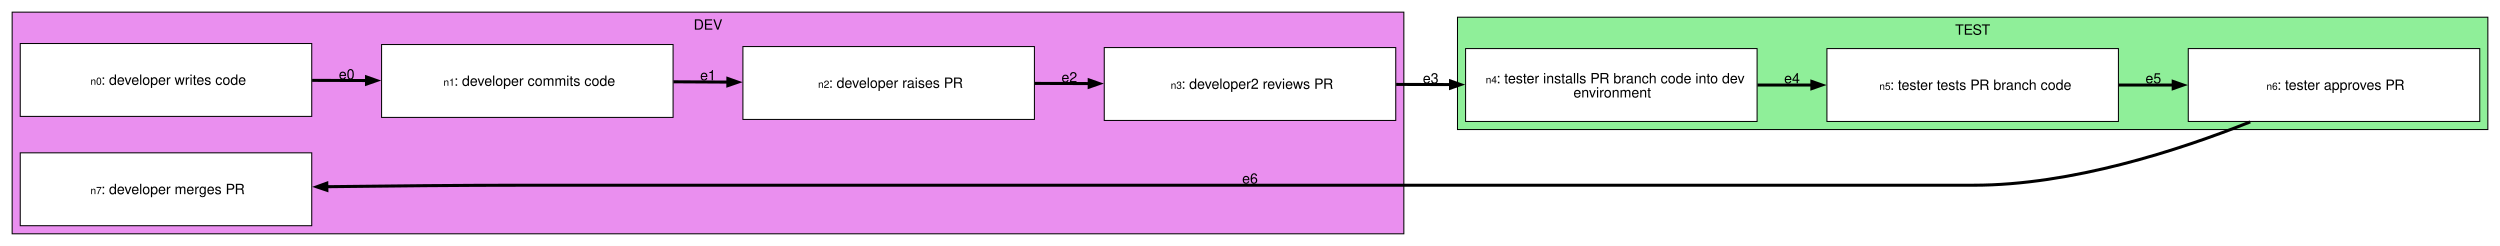
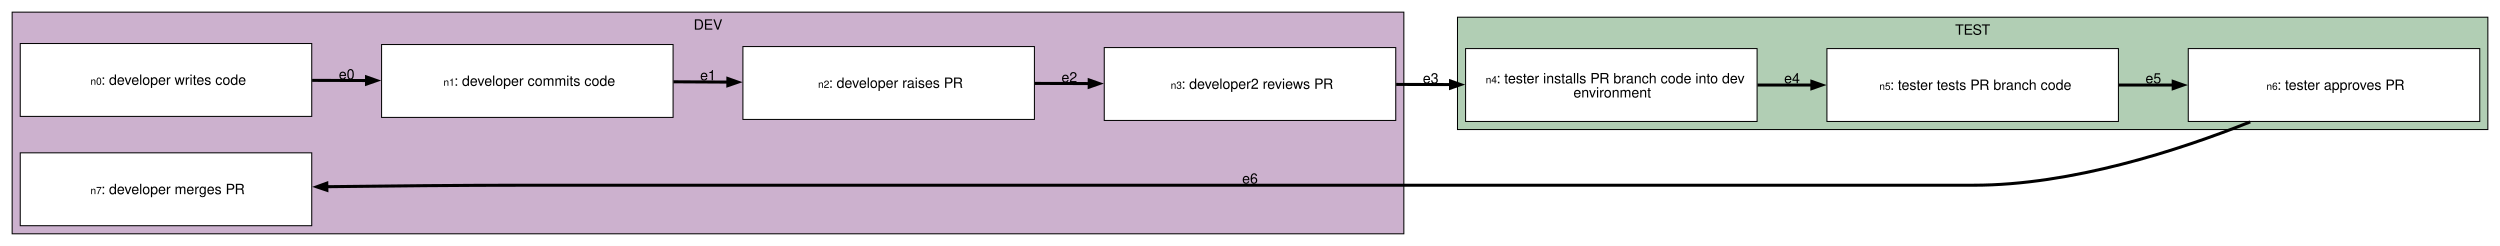
<svg xmlns="http://www.w3.org/2000/svg" width="2470pt" height="243pt" viewBox="0.00 0.00 2470.00 243.00">
  <g id="graph0" class="graph" transform="scale(1 1) rotate(0) translate(4 239)">
    <polygon fill="white" stroke="none" points="-4,4 -4,-239 2466,-239 2466,4 -4,4" />
    <g id="clust1" class="cluster">
-       <polygon fill="#ea8fef" stroke="black" points="8,-8 8,-227 1383,-227 1383,-8 8,-8" />
+       <polygon fill="#ccb1ce" stroke="black" points="8,-8 8,-227 1383,-227 1383,-8 8,-8" />
      <text text-anchor="middle" x="695.5" y="-209.7" font-family="Helvetica,sans-Serif" font-size="14.00">DEV</text>
    </g>
    <g id="clust2" class="cluster">
-       <polygon fill="#8fef99" stroke="black" points="1436,-111 1436,-222 2454,-222 2454,-111 1436,-111" />
+       <polygon fill="#b1ceb4" stroke="black" points="1436,-111 1436,-222 2454,-222 2454,-111 1436,-111" />
      <text text-anchor="middle" x="1945" y="-204.7" font-family="Helvetica,sans-Serif" font-size="14.00">TEST</text>
    </g>
    <g id="node1" class="node">
      <polygon fill="#ffffff" stroke="black" points="304,-196 16,-196 16,-124 304,-124 304,-196" />
      <text text-anchor="start" x="85.38" y="-155.2" font-family="Helvetica,sans-Serif" font-size="10.00">n0</text>
      <text text-anchor="start" x="95.88" y="-155.2" font-family="Helvetica,sans-Serif" font-size="14.00">: developer writes code</text>
    </g>
    <g id="node2" class="node">
      <polygon fill="#ffffff" stroke="black" points="661,-195 373,-195 373,-123 661,-123 661,-195" />
      <text text-anchor="start" x="434.12" y="-154.2" font-family="Helvetica,sans-Serif" font-size="10.00">n1</text>
      <text text-anchor="start" x="444.62" y="-154.2" font-family="Helvetica,sans-Serif" font-size="14.00">: developer commits code</text>
    </g>
    <g id="edge1" class="edge">
      <path fill="none" stroke="#000000" stroke-width="3" d="M304.37,-159.6C322.13,-159.55 340.37,-159.49 358.34,-159.44" />
      <polygon fill="#000000" stroke="#000000" stroke-width="3" points="358.14,-162.94 368.13,-159.42 358.12,-155.94 358.14,-162.94" />
      <text text-anchor="middle" x="338.5" y="-160.7" font-family="Helvetica,sans-Serif" font-size="14.00">e0</text>
    </g>
    <g id="node3" class="node">
      <polygon fill="#ffffff" stroke="black" points="1018,-193 730,-193 730,-121 1018,-121 1018,-193" />
      <text text-anchor="start" x="804.25" y="-152.2" font-family="Helvetica,sans-Serif" font-size="10.00">n2</text>
      <text text-anchor="start" x="814.75" y="-152.2" font-family="Helvetica,sans-Serif" font-size="14.00">: developer raises PR</text>
    </g>
    <g id="edge2" class="edge">
      <path fill="none" stroke="#000000" stroke-width="3" d="M661.37,-158.19C679.13,-158.09 697.37,-157.99 715.34,-157.89" />
      <polygon fill="#000000" stroke="#000000" stroke-width="3" points="715.15,-161.39 725.13,-157.83 715.11,-154.39 715.15,-161.39" />
      <text text-anchor="middle" x="695.5" y="-159.7" font-family="Helvetica,sans-Serif" font-size="14.00">e1</text>
    </g>
    <g id="node4" class="node">
      <polygon fill="#ffffff" stroke="black" points="1375,-192 1087,-192 1087,-120 1375,-120 1375,-192" />
      <text text-anchor="start" x="1152.62" y="-151.2" font-family="Helvetica,sans-Serif" font-size="10.00">n3</text>
      <text text-anchor="start" x="1163.12" y="-151.2" font-family="Helvetica,sans-Serif" font-size="14.00">: developer2 reviews PR</text>
    </g>
    <g id="edge3" class="edge">
      <path fill="none" stroke="#000000" stroke-width="3" d="M1018.37,-156.6C1036.13,-156.55 1054.37,-156.49 1072.34,-156.44" />
      <polygon fill="#000000" stroke="#000000" stroke-width="3" points="1072.14,-159.94 1082.13,-156.42 1072.12,-152.94 1072.14,-159.94" />
      <text text-anchor="middle" x="1052.5" y="-157.7" font-family="Helvetica,sans-Serif" font-size="14.00">e2</text>
    </g>
    <g id="node6" class="node">
      <polygon fill="#ffffff" stroke="black" points="1732,-191 1444,-191 1444,-119 1732,-119 1732,-191" />
      <text text-anchor="start" x="1463.88" y="-156.7" font-family="Helvetica,sans-Serif" font-size="10.00">n4</text>
      <text text-anchor="start" x="1474.38" y="-156.7" font-family="Helvetica,sans-Serif" font-size="14.00">: tester installs PR branch code into dev</text>
      <text text-anchor="start" x="1550.5" y="-142.7" font-family="Helvetica,sans-Serif" font-size="14.00">environment</text>
    </g>
    <g id="edge4" class="edge">
      <path fill="none" stroke="#000000" stroke-width="3" d="M1375.37,-155.6C1393.13,-155.55 1411.37,-155.49 1429.34,-155.44" />
      <polygon fill="#000000" stroke="#000000" stroke-width="3" points="1429.14,-158.94 1439.13,-155.42 1429.12,-151.94 1429.14,-158.94" />
      <text text-anchor="middle" x="1409.5" y="-156.7" font-family="Helvetica,sans-Serif" font-size="14.00">e3</text>
    </g>
    <g id="node5" class="node">
      <polygon fill="#ffffff" stroke="black" points="304,-88 16,-88 16,-16 304,-16 304,-88" />
      <text text-anchor="start" x="85.38" y="-47.2" font-family="Helvetica,sans-Serif" font-size="10.00">n7</text>
      <text text-anchor="start" x="95.88" y="-47.2" font-family="Helvetica,sans-Serif" font-size="14.00">: developer merges PR</text>
    </g>
    <g id="node7" class="node">
      <polygon fill="#ffffff" stroke="black" points="2089,-191 1801,-191 1801,-119 2089,-119 2089,-191" />
      <text text-anchor="start" x="1852.75" y="-150.2" font-family="Helvetica,sans-Serif" font-size="10.00">n5</text>
      <text text-anchor="start" x="1863.25" y="-150.2" font-family="Helvetica,sans-Serif" font-size="14.00">: tester tests PR branch code</text>
    </g>
    <g id="edge5" class="edge">
      <path fill="none" stroke="#000000" stroke-width="3" d="M1732.37,-155C1750.13,-155 1768.37,-155 1786.34,-155" />
      <polygon fill="#000000" stroke="#000000" stroke-width="3" points="1786.13,-158.5 1796.13,-155 1786.13,-151.5 1786.13,-158.5" />
      <text text-anchor="middle" x="1766.5" y="-156.7" font-family="Helvetica,sans-Serif" font-size="14.00">e4</text>
    </g>
    <g id="node8" class="node">
      <polygon fill="#ffffff" stroke="black" points="2446,-191 2158,-191 2158,-119 2446,-119 2446,-191" />
      <text text-anchor="start" x="2235.25" y="-150.2" font-family="Helvetica,sans-Serif" font-size="10.00">n6</text>
      <text text-anchor="start" x="2245.75" y="-150.2" font-family="Helvetica,sans-Serif" font-size="14.00">: tester approves PR</text>
    </g>
    <g id="edge6" class="edge">
      <path fill="none" stroke="#000000" stroke-width="3" d="M2089.37,-155C2107.13,-155 2125.37,-155 2143.34,-155" />
      <polygon fill="#000000" stroke="#000000" stroke-width="3" points="2143.13,-158.5 2153.13,-155 2143.13,-151.5 2143.13,-158.5" />
      <text text-anchor="middle" x="2123.5" y="-156.7" font-family="Helvetica,sans-Serif" font-size="14.00">e5</text>
    </g>
    <g id="edge7" class="edge">
      <path fill="none" stroke="#000000" stroke-width="3" d="M2219.24,-118.56C2148.41,-90.33 2042.46,-56 1946,-56 516,-56 516,-56 516,-56 451.38,-56 380.16,-55.33 318.57,-54.54" />
      <polygon fill="#000000" stroke="#000000" stroke-width="3" points="318.95,-51.04 308.9,-54.41 318.85,-58.04 318.95,-51.04" />
      <text text-anchor="middle" x="1231" y="-57.7" font-family="Helvetica,sans-Serif" font-size="14.00">e6</text>
    </g>
  </g>
</svg>
